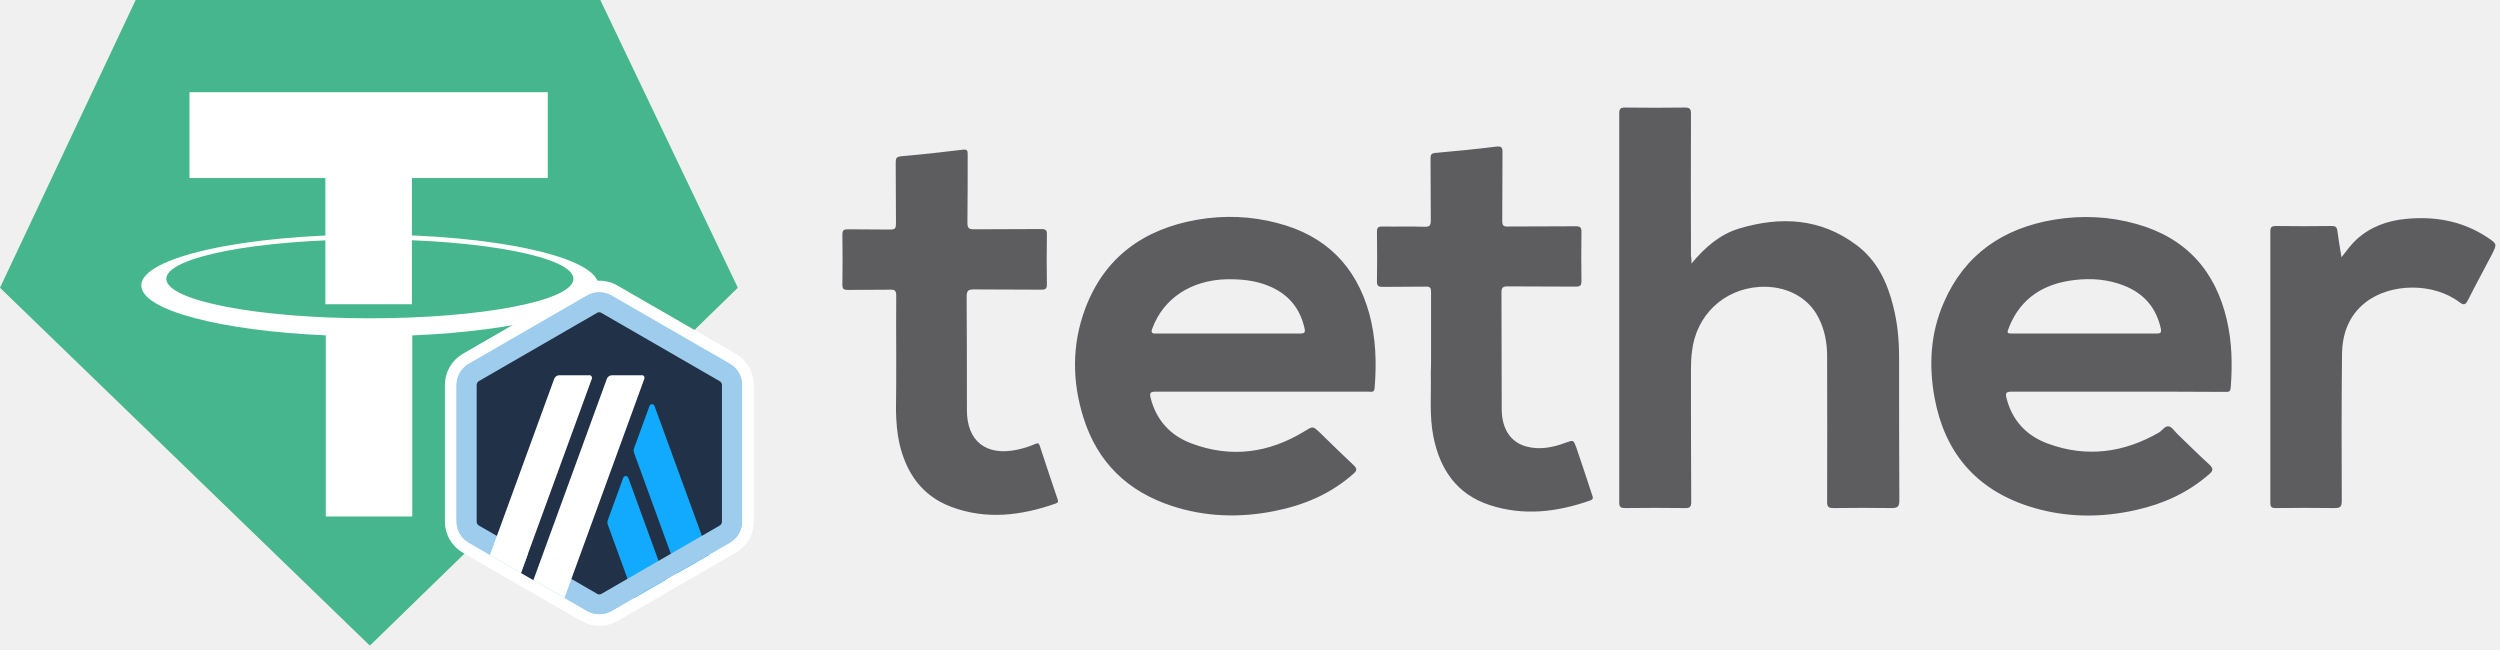
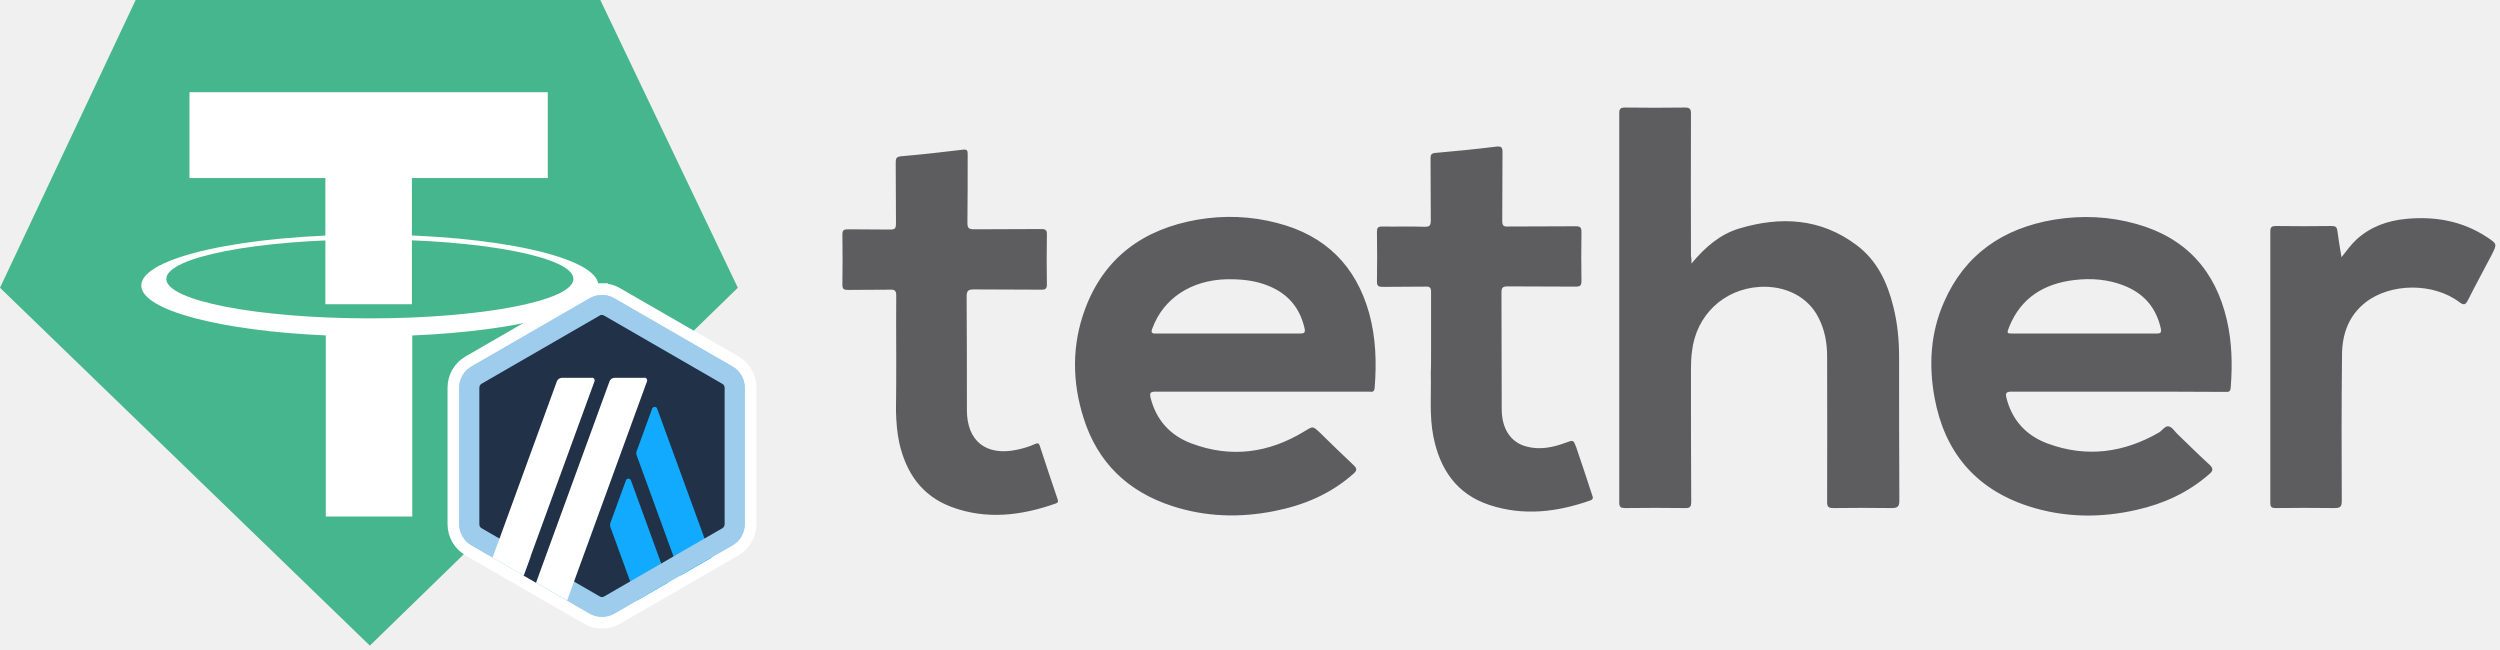
<svg xmlns="http://www.w3.org/2000/svg" width="154" height="40" viewBox="0 0 154 40" fill="none">
-   <g clip-path="url(#clip0_11727_216362)">
-     <path d="M104.195 16.234C105.04 15.219 105.949 14.438 107.129 14.078C109.681 13.312 112.137 13.438 114.337 15.078C115.629 16.031 116.267 17.406 116.633 18.906C116.889 19.922 116.984 20.953 116.984 22C116.984 24.938 116.984 27.875 117 30.828C117 31.219 116.889 31.297 116.506 31.297C115.31 31.281 114.13 31.281 112.934 31.297C112.615 31.297 112.551 31.203 112.551 30.922C112.567 27.938 112.551 24.938 112.551 21.953C112.551 21.125 112.408 20.328 112.025 19.578C111.387 18.297 110 17.578 108.389 17.672C106.173 17.812 104.482 19.422 104.227 21.641C104.179 22 104.163 22.359 104.163 22.719C104.163 25.453 104.163 28.172 104.179 30.906C104.179 31.203 104.115 31.312 103.781 31.297C102.553 31.281 101.325 31.281 100.097 31.297C99.842 31.297 99.746 31.234 99.746 30.969V6.969C99.746 6.688 99.842 6.625 100.113 6.625C101.341 6.641 102.569 6.641 103.796 6.625C104.099 6.625 104.163 6.719 104.163 7C104.147 9.922 104.163 12.859 104.163 15.781C104.195 15.875 104.195 16 104.195 16.234ZM77.74 24.125H71.202C70.851 24.125 70.803 24.203 70.883 24.531C71.234 25.891 72.095 26.828 73.386 27.312C75.826 28.234 78.154 27.906 80.339 26.578C80.881 26.25 80.85 26.219 81.328 26.672C82.014 27.344 82.683 28 83.385 28.656C83.592 28.859 83.608 28.969 83.385 29.172C81.982 30.422 80.323 31.125 78.489 31.484C76.368 31.906 74.264 31.844 72.207 31.172C69.464 30.281 67.614 28.484 66.753 25.766C66.035 23.516 66.019 21.234 66.848 19.016C68.028 15.859 70.436 14.109 73.769 13.531C75.412 13.25 77.054 13.312 78.665 13.734C81.663 14.5 83.528 16.391 84.342 19.297C84.756 20.812 84.804 22.359 84.677 23.906C84.645 24.203 84.469 24.125 84.31 24.125H77.74ZM75.651 20.547H80.052C80.323 20.547 80.435 20.516 80.355 20.203C80.068 18.953 79.335 18.094 78.139 17.609C77.309 17.266 76.432 17.188 75.539 17.203C73.371 17.266 71.68 18.375 70.995 20.203C70.883 20.484 70.931 20.562 71.25 20.547H75.651ZM130.459 24.125H123.921C123.57 24.125 123.522 24.219 123.602 24.531C123.953 25.906 124.83 26.844 126.153 27.328C128.53 28.203 130.826 27.891 132.995 26.641C133.202 26.516 133.361 26.219 133.601 26.266C133.808 26.312 133.951 26.562 134.127 26.734C134.781 27.359 135.418 28 136.088 28.609C136.375 28.875 136.327 29.016 136.056 29.234C134.781 30.344 133.282 31.031 131.623 31.406C129.375 31.922 127.126 31.891 124.926 31.172C121.641 30.094 119.775 27.797 119.169 24.5C118.802 22.5 118.914 20.516 119.743 18.625C121.019 15.688 123.363 14.062 126.536 13.531C128.242 13.25 129.949 13.328 131.607 13.797C134.669 14.656 136.471 16.688 137.173 19.703C137.491 21.078 137.523 22.469 137.412 23.875C137.396 24.172 137.236 24.141 137.045 24.141C134.844 24.125 132.644 24.125 130.459 24.125ZM128.386 20.547H132.835C133.09 20.547 133.154 20.5 133.106 20.234C132.819 18.953 132.07 18.078 130.842 17.594C129.853 17.203 128.817 17.125 127.78 17.25C125.914 17.469 124.495 18.344 123.777 20.109C123.602 20.547 123.602 20.547 124.064 20.547H128.386ZM55.208 21.922C55.208 20.688 55.192 19.438 55.208 18.203C55.208 17.906 55.112 17.828 54.825 17.844C53.964 17.859 53.103 17.844 52.241 17.859C51.986 17.859 51.891 17.812 51.891 17.547C51.907 16.516 51.907 15.484 51.891 14.453C51.891 14.188 51.97 14.125 52.225 14.125C53.103 14.141 53.98 14.125 54.841 14.141C55.144 14.141 55.192 14.047 55.192 13.781C55.176 12.531 55.192 11.281 55.176 10.016C55.176 9.766 55.208 9.656 55.511 9.625C56.786 9.516 58.046 9.375 59.322 9.219C59.593 9.188 59.609 9.297 59.609 9.5C59.609 10.906 59.609 12.328 59.593 13.734C59.593 14.047 59.688 14.125 59.992 14.125C61.379 14.109 62.75 14.125 64.138 14.109C64.425 14.109 64.504 14.188 64.488 14.469C64.472 15.484 64.472 16.5 64.488 17.516C64.488 17.781 64.409 17.844 64.153 17.844C62.766 17.828 61.395 17.844 60.007 17.828C59.657 17.828 59.545 17.891 59.545 18.266C59.561 20.594 59.561 22.922 59.561 25.266C59.561 27.172 60.741 28.109 62.654 27.703C63.021 27.625 63.388 27.516 63.739 27.359C63.914 27.281 63.994 27.281 64.058 27.484C64.409 28.562 64.775 29.656 65.142 30.734C65.19 30.875 65.206 30.953 65.031 31.016C62.91 31.766 60.741 32.031 58.588 31.219C56.77 30.531 55.813 29.109 55.399 27.297C55.255 26.641 55.208 25.969 55.192 25.297C55.208 24.188 55.208 23.062 55.208 21.922ZM88.153 21.891V17.984C88.153 17.734 88.089 17.641 87.818 17.656C86.925 17.672 86.048 17.656 85.155 17.672C84.916 17.672 84.82 17.609 84.82 17.359C84.836 16.328 84.836 15.297 84.82 14.266C84.82 14.031 84.884 13.953 85.139 13.953C86.016 13.969 86.893 13.938 87.754 13.969C88.089 13.984 88.137 13.859 88.137 13.562C88.121 12.297 88.137 11.031 88.121 9.766C88.121 9.578 88.137 9.453 88.392 9.422C89.652 9.312 90.912 9.188 92.171 9.031C92.475 9 92.554 9.062 92.554 9.359C92.538 10.781 92.554 12.188 92.538 13.609C92.538 13.891 92.618 13.969 92.889 13.953C94.276 13.938 95.68 13.953 97.067 13.938C97.354 13.938 97.418 14.016 97.418 14.297C97.402 15.297 97.402 16.312 97.418 17.312C97.418 17.594 97.338 17.656 97.051 17.656C95.664 17.641 94.26 17.656 92.873 17.641C92.57 17.641 92.49 17.719 92.49 18.016C92.506 20.406 92.49 22.797 92.506 25.203C92.506 26.406 93.049 27.234 94.005 27.5C94.85 27.734 95.664 27.562 96.461 27.266C96.924 27.094 96.924 27.094 97.099 27.562C97.434 28.531 97.753 29.516 98.072 30.484C98.12 30.625 98.183 30.75 97.96 30.828C95.919 31.547 93.846 31.797 91.757 31.109C89.716 30.438 88.695 28.891 88.296 26.891C88.041 25.594 88.169 24.297 88.137 23C88.153 22.641 88.153 22.266 88.153 21.891ZM144.237 15.844C144.556 15.438 144.827 15.062 145.162 14.75C146.023 13.969 147.059 13.594 148.207 13.484C149.993 13.312 151.684 13.609 153.199 14.609C153.837 15.031 153.821 15.031 153.486 15.703C153.007 16.625 152.497 17.547 152.035 18.469C151.891 18.75 151.795 18.844 151.492 18.609C149.898 17.406 147.267 17.422 145.72 18.625C144.683 19.438 144.285 20.562 144.269 21.812C144.237 24.828 144.237 27.844 144.253 30.859C144.253 31.234 144.141 31.297 143.79 31.297C142.594 31.281 141.382 31.281 140.186 31.297C139.915 31.297 139.852 31.219 139.852 30.969V14.266C139.852 13.984 139.931 13.922 140.218 13.922C141.351 13.938 142.499 13.938 143.631 13.922C143.87 13.922 143.95 13.984 143.982 14.219C144.045 14.734 144.141 15.266 144.237 15.844Z" fill="#5D5C5F" />
-     <mask id="mask0_11727_216362" style="mask-type:luminance" maskUnits="userSpaceOnUse" x="0" y="0" width="46" height="40">
-       <path d="M45.451 0H0V39.77H45.451V0Z" fill="white" />
-     </mask>
-     <g mask="url(#mask0_11727_216362)">
+   <g clip-path="url(#clip0_14466_80693)">
+     <g clip-path="url(#clip1_14466_80693)">
+       <path d="M104.195 16.234C105.04 15.219 105.949 14.438 107.129 14.078C109.681 13.312 112.137 13.438 114.337 15.078C115.629 16.031 116.267 17.406 116.633 18.906C116.889 19.922 116.984 20.953 116.984 22C116.984 24.938 116.984 27.875 117 30.828C117 31.219 116.889 31.297 116.506 31.297C115.31 31.281 114.13 31.281 112.934 31.297C112.615 31.297 112.551 31.203 112.551 30.922C112.567 27.938 112.551 24.938 112.551 21.953C112.551 21.125 112.408 20.328 112.025 19.578C111.387 18.297 110 17.578 108.389 17.672C106.173 17.812 104.482 19.422 104.227 21.641C104.179 22 104.163 22.359 104.163 22.719C104.163 25.453 104.163 28.172 104.179 30.906C104.179 31.203 104.115 31.312 103.781 31.297C102.553 31.281 101.325 31.281 100.097 31.297C99.842 31.297 99.746 31.234 99.746 30.969V6.969C99.746 6.688 99.842 6.625 100.113 6.625C101.341 6.641 102.569 6.641 103.796 6.625C104.099 6.625 104.163 6.719 104.163 7C104.147 9.922 104.163 12.859 104.163 15.781C104.195 15.875 104.195 16 104.195 16.234ZM77.74 24.125H71.202C70.851 24.125 70.803 24.203 70.883 24.531C71.234 25.891 72.095 26.828 73.386 27.312C75.826 28.234 78.154 27.906 80.339 26.578C80.881 26.25 80.85 26.219 81.328 26.672C82.014 27.344 82.683 28 83.385 28.656C83.592 28.859 83.608 28.969 83.385 29.172C81.982 30.422 80.323 31.125 78.489 31.484C76.368 31.906 74.264 31.844 72.207 31.172C69.464 30.281 67.614 28.484 66.753 25.766C66.035 23.516 66.019 21.234 66.848 19.016C68.028 15.859 70.436 14.109 73.769 13.531C75.412 13.25 77.054 13.312 78.665 13.734C81.663 14.5 83.528 16.391 84.342 19.297C84.756 20.812 84.804 22.359 84.677 23.906C84.645 24.203 84.469 24.125 84.31 24.125H77.74ZM75.651 20.547H80.052C80.323 20.547 80.435 20.516 80.355 20.203C80.068 18.953 79.335 18.094 78.139 17.609C77.309 17.266 76.432 17.188 75.539 17.203C73.371 17.266 71.68 18.375 70.995 20.203C70.883 20.484 70.931 20.562 71.25 20.547H75.651ZM130.459 24.125H123.921C123.57 24.125 123.522 24.219 123.602 24.531C123.953 25.906 124.83 26.844 126.153 27.328C128.53 28.203 130.826 27.891 132.995 26.641C133.202 26.516 133.361 26.219 133.601 26.266C133.808 26.312 133.951 26.562 134.127 26.734C134.781 27.359 135.418 28 136.088 28.609C136.375 28.875 136.327 29.016 136.056 29.234C134.781 30.344 133.282 31.031 131.623 31.406C129.375 31.922 127.126 31.891 124.926 31.172C121.641 30.094 119.775 27.797 119.169 24.5C118.802 22.5 118.914 20.516 119.743 18.625C121.019 15.688 123.363 14.062 126.536 13.531C128.242 13.25 129.949 13.328 131.607 13.797C134.669 14.656 136.471 16.688 137.173 19.703C137.491 21.078 137.523 22.469 137.412 23.875C137.396 24.172 137.236 24.141 137.045 24.141C134.844 24.125 132.644 24.125 130.459 24.125ZM128.386 20.547H132.835C133.09 20.547 133.154 20.5 133.106 20.234C132.819 18.953 132.07 18.078 130.842 17.594C129.853 17.203 128.817 17.125 127.78 17.25C125.914 17.469 124.495 18.344 123.777 20.109C123.602 20.547 123.602 20.547 124.064 20.547H128.386ZM55.208 21.922C55.208 20.688 55.192 19.438 55.208 18.203C55.208 17.906 55.112 17.828 54.825 17.844C53.964 17.859 53.103 17.844 52.241 17.859C51.986 17.859 51.891 17.812 51.891 17.547C51.907 16.516 51.907 15.484 51.891 14.453C51.891 14.188 51.97 14.125 52.225 14.125C53.103 14.141 53.98 14.125 54.841 14.141C55.144 14.141 55.192 14.047 55.192 13.781C55.176 12.531 55.192 11.281 55.176 10.016C55.176 9.766 55.208 9.656 55.511 9.625C56.786 9.516 58.046 9.375 59.322 9.219C59.593 9.188 59.609 9.297 59.609 9.5C59.609 10.906 59.609 12.328 59.593 13.734C59.593 14.047 59.688 14.125 59.992 14.125C61.379 14.109 62.75 14.125 64.138 14.109C64.425 14.109 64.504 14.188 64.488 14.469C64.472 15.484 64.472 16.5 64.488 17.516C64.488 17.781 64.409 17.844 64.153 17.844C62.766 17.828 61.395 17.844 60.007 17.828C59.657 17.828 59.545 17.891 59.545 18.266C59.561 20.594 59.561 22.922 59.561 25.266C59.561 27.172 60.741 28.109 62.654 27.703C63.021 27.625 63.388 27.516 63.739 27.359C63.914 27.281 63.994 27.281 64.058 27.484C64.409 28.562 64.775 29.656 65.142 30.734C65.19 30.875 65.206 30.953 65.031 31.016C62.91 31.766 60.741 32.031 58.588 31.219C56.77 30.531 55.813 29.109 55.399 27.297C55.255 26.641 55.208 25.969 55.192 25.297C55.208 24.188 55.208 23.062 55.208 21.922ZM88.153 21.891V17.984C88.153 17.734 88.089 17.641 87.818 17.656C86.925 17.672 86.048 17.656 85.155 17.672C84.916 17.672 84.82 17.609 84.82 17.359C84.836 16.328 84.836 15.297 84.82 14.266C84.82 14.031 84.884 13.953 85.139 13.953C86.016 13.969 86.893 13.938 87.754 13.969C88.089 13.984 88.137 13.859 88.137 13.562C88.121 12.297 88.137 11.031 88.121 9.766C88.121 9.578 88.137 9.453 88.392 9.422C89.652 9.312 90.912 9.188 92.171 9.031C92.475 9 92.554 9.062 92.554 9.359C92.538 10.781 92.554 12.188 92.538 13.609C92.538 13.891 92.618 13.969 92.889 13.953C94.276 13.938 95.68 13.953 97.067 13.938C97.354 13.938 97.418 14.016 97.418 14.297C97.402 15.297 97.402 16.312 97.418 17.312C97.418 17.594 97.338 17.656 97.051 17.656C95.664 17.641 94.26 17.656 92.873 17.641C92.57 17.641 92.49 17.719 92.49 18.016C92.506 20.406 92.49 22.797 92.506 25.203C92.506 26.406 93.049 27.234 94.005 27.5C94.85 27.734 95.664 27.562 96.461 27.266C96.924 27.094 96.924 27.094 97.099 27.562C97.434 28.531 97.753 29.516 98.072 30.484C98.12 30.625 98.183 30.75 97.96 30.828C95.919 31.547 93.846 31.797 91.757 31.109C89.716 30.438 88.695 28.891 88.296 26.891C88.041 25.594 88.169 24.297 88.137 23C88.153 22.641 88.153 22.266 88.153 21.891ZM144.237 15.844C144.556 15.438 144.827 15.062 145.162 14.75C146.023 13.969 147.059 13.594 148.207 13.484C149.993 13.312 151.684 13.609 153.199 14.609C153.837 15.031 153.821 15.031 153.486 15.703C153.007 16.625 152.497 17.547 152.035 18.469C151.891 18.75 151.795 18.844 151.492 18.609C149.898 17.406 147.267 17.422 145.72 18.625C144.683 19.438 144.285 20.562 144.269 21.812C144.237 24.828 144.237 27.844 144.253 30.859C144.253 31.234 144.141 31.297 143.79 31.297C142.594 31.281 141.382 31.281 140.186 31.297C139.915 31.297 139.852 31.219 139.852 30.969V14.266C139.852 13.984 139.931 13.922 140.218 13.922C141.351 13.938 142.499 13.938 143.631 13.922C143.87 13.922 143.95 13.984 143.982 14.219C144.045 14.734 144.141 15.266 144.237 15.844Z" fill="#5D5C5F" />
+     </g>
+     <g clip-path="url(#clip2_14466_80693)">
      <path d="M8.357 0L0 17.726L22.783 39.77L45.451 17.726L36.979 0H8.357Z" fill="#45B68D" />
      <path d="M33.743 5.68H11.672V10.968H20.043V18.741H25.372V10.968H33.743V5.68Z" fill="white" />
-       <path d="M22.783 19.607C15.858 19.607 10.244 18.519 10.244 17.177C10.244 15.835 15.858 14.747 22.783 14.747C29.708 14.747 35.322 15.835 35.322 17.177C35.322 18.519 29.708 19.607 22.783 19.607ZM36.862 17.582C36.862 15.852 30.559 14.449 22.783 14.449C15.007 14.449 8.703 15.852 8.703 17.582C8.703 19.106 13.591 20.376 20.068 20.657V31.815H25.396V20.661C31.923 20.389 36.862 19.114 36.862 17.582Z" fill="white" />
+       <path d="M22.783 19.611C15.858 19.611 10.244 18.523 10.244 17.181C10.244 15.839 15.858 14.751 22.783 14.751C29.708 14.751 35.322 15.839 35.322 17.181C35.322 18.523 29.708 19.611 22.783 19.611ZM36.862 17.586C36.862 15.856 30.559 14.453 22.783 14.453C15.007 14.453 8.703 15.856 8.703 17.586C8.703 19.11 13.591 20.38 20.068 20.661V31.819H25.396V20.665C31.923 20.393 36.862 19.118 36.862 17.586Z" fill="white" />
    </g>
-     <g clip-path="url(#clip1_11727_216362)">
-       <path d="M36.918 17.648V17.648C37.234 17.65 37.556 17.726 37.844 17.895L45.137 22.101C45.716 22.434 46.071 23.045 46.071 23.714V32.126C46.071 32.795 45.716 33.404 45.137 33.738L37.852 37.945L37.85 37.946C37.556 38.113 37.24 38.192 36.918 38.192C36.599 38.192 36.273 38.115 35.982 37.944V37.943L28.699 33.739C28.12 33.406 27.765 32.795 27.765 32.126V23.714C27.765 23.045 28.12 22.434 28.699 22.101L35.984 17.895L35.986 17.893C36.278 17.727 36.591 17.65 36.91 17.648V17.648H36.918ZM29.723 23.761V32.086L36.918 36.24L44.113 32.086V23.77L36.911 19.61L29.723 23.761Z" fill="#9DCCED" stroke="white" stroke-width="0.72" />
-       <path d="M28.797 24.037V31.814C28.797 32.315 29.059 32.767 29.495 33.021L36.233 36.909C36.661 37.155 37.193 37.155 37.622 36.909L44.359 33.021C44.788 32.775 45.058 32.315 45.058 31.814V24.037C45.058 23.537 44.796 23.085 44.359 22.831L37.622 18.942C37.193 18.696 36.661 18.696 36.233 18.942L29.495 22.831C29.067 23.077 28.805 23.537 28.805 24.037H28.797Z" fill="#213147" />
-       <path d="M38.392 29.431L37.432 32.066C37.408 32.138 37.408 32.217 37.432 32.296L39.083 36.828L40.995 35.725L38.702 29.431C38.646 29.288 38.448 29.288 38.392 29.431Z" fill="#12AAFF" />
-       <path d="M40.319 25.006C40.263 24.863 40.065 24.863 40.009 25.006L39.049 27.64C39.025 27.712 39.025 27.791 39.049 27.87L41.755 35.291L43.668 34.188L40.319 25.014V25.006Z" fill="#12AAFF" />
-       <path d="M36.918 19.238C36.966 19.238 37.013 19.254 37.053 19.278L44.338 23.484C44.425 23.531 44.473 23.627 44.473 23.722V32.134C44.473 32.229 44.418 32.324 44.338 32.372L37.053 36.578C37.013 36.602 36.966 36.618 36.918 36.618C36.87 36.618 36.823 36.602 36.783 36.578L29.498 32.372C29.411 32.324 29.363 32.229 29.363 32.134V23.714C29.363 23.619 29.419 23.523 29.498 23.476L36.783 19.27C36.823 19.246 36.87 19.23 36.918 19.23V19.238ZM36.918 18.008C36.656 18.008 36.402 18.071 36.164 18.206L28.879 22.412C28.411 22.682 28.125 23.174 28.125 23.714V32.126C28.125 32.666 28.411 33.158 28.879 33.428L36.164 37.633C36.394 37.769 36.656 37.832 36.918 37.832C37.18 37.832 37.434 37.769 37.672 37.633L44.957 33.428C45.425 33.158 45.711 32.666 45.711 32.126V23.714C45.711 23.174 45.425 22.682 44.957 22.412L37.664 18.206C37.434 18.071 37.172 18.008 36.91 18.008H36.918Z" fill="#9DCCED" />
-       <path d="M32.094 35.298L32.768 33.457L34.117 34.576L32.856 35.735L32.094 35.298Z" fill="#213147" />
-       <path d="M36.298 23.117H34.449C34.314 23.117 34.187 23.205 34.14 23.332L30.18 34.188L32.092 35.291L36.457 23.332C36.497 23.221 36.417 23.109 36.306 23.109L36.298 23.117Z" fill="white" />
-       <path d="M39.541 23.117H37.692C37.557 23.117 37.431 23.205 37.383 23.332L32.859 35.728L34.772 36.831L39.692 23.332C39.732 23.221 39.653 23.109 39.541 23.109V23.117Z" fill="white" />
-     </g>
+     <path d="M37.082 17.811V17.812C37.398 17.814 37.72 17.89 38.008 18.059L45.301 22.265C45.88 22.598 46.235 23.209 46.235 23.878V32.29C46.235 32.959 45.88 33.569 45.301 33.902L38.016 38.109L38.014 38.11C37.72 38.277 37.404 38.356 37.082 38.356C36.763 38.356 36.437 38.279 36.147 38.108V38.107L28.863 33.903C28.284 33.57 27.929 32.959 27.929 32.29V23.878C27.929 23.209 28.284 22.598 28.863 22.265L36.148 18.059L36.15 18.057C36.442 17.892 36.755 17.814 37.074 17.812V17.811H37.082ZM29.887 23.925V32.25L37.082 36.404L44.277 32.25V23.934L37.075 19.774L29.887 23.925Z" fill="#9DCCED" stroke="white" stroke-width="0.72" />
+     <path d="M28.961 24.201V31.979C28.961 32.478 29.223 32.931 29.659 33.185L36.397 37.074C36.825 37.319 37.357 37.319 37.786 37.074L44.523 33.185C44.952 32.939 45.222 32.478 45.222 31.979V24.201C45.222 23.701 44.96 23.249 44.523 22.995L37.786 19.106C37.357 18.86 36.825 18.86 36.397 19.106L29.659 22.995C29.231 23.241 28.969 23.701 28.969 24.201H28.961Z" fill="#213147" />
+     <path d="M38.556 29.591L37.596 32.226C37.572 32.298 37.572 32.377 37.596 32.456L39.247 36.988L41.159 35.885L38.866 29.591C38.81 29.449 38.612 29.449 38.556 29.591Z" fill="#12AAFF" />
+     <path d="M40.483 25.17C40.427 25.027 40.229 25.027 40.173 25.17L39.213 27.804C39.189 27.876 39.189 27.955 39.213 28.035L41.919 35.455L43.832 34.352L40.483 25.178V25.17Z" fill="#12AAFF" />
+     <path d="M37.082 19.402C37.13 19.402 37.177 19.418 37.217 19.442L44.502 23.648C44.59 23.695 44.637 23.791 44.637 23.886V32.298C44.637 32.393 44.582 32.488 44.502 32.536L37.217 36.742C37.177 36.766 37.13 36.782 37.082 36.782C37.035 36.782 36.987 36.766 36.947 36.742L29.662 32.536C29.575 32.488 29.527 32.393 29.527 32.298V23.878C29.527 23.783 29.583 23.687 29.662 23.64L36.947 19.434C36.987 19.41 37.035 19.394 37.082 19.394V19.402ZM37.082 18.172C36.82 18.172 36.566 18.235 36.328 18.37L29.043 22.576C28.575 22.846 28.289 23.338 28.289 23.878V32.29C28.289 32.83 28.575 33.322 29.043 33.592L36.328 37.798C36.558 37.932 36.82 37.996 37.082 37.996C37.344 37.996 37.598 37.932 37.836 37.798L45.121 33.592C45.59 33.322 45.875 32.83 45.875 32.29V23.878C45.875 23.338 45.59 22.846 45.121 22.576L37.828 18.37C37.598 18.235 37.336 18.172 37.074 18.172H37.082Z" fill="#9DCCED" />
+     <path d="M32.258 35.458L32.932 33.617L34.282 34.736L33.02 35.895L32.258 35.458Z" fill="#213147" />
+     <path d="M36.462 23.274H34.613C34.478 23.274 34.351 23.361 34.304 23.488L30.344 34.344L32.256 35.447L36.621 23.488C36.661 23.377 36.581 23.266 36.47 23.266L36.462 23.274Z" fill="white" />
+     <path d="M39.706 23.274H37.856C37.721 23.274 37.595 23.361 37.547 23.488L33.023 35.884L34.936 36.987L39.856 23.488C39.896 23.377 39.817 23.266 39.706 23.266V23.274Z" fill="white" />
  </g>
  <defs>
-     <clipPath id="clip0_11727_216362">
+     <clipPath id="clip0_14466_80693">
      <rect width="154" height="40" fill="white" />
    </clipPath>
-     <clipPath id="clip1_11727_216362">
-       <rect width="20" height="22" fill="white" transform="translate(27 17)" />
+     <clipPath id="clip1_14466_80693">
+       <rect width="101.824" height="25.132" fill="white" transform="translate(51.8906 6.625)" />
+     </clipPath>
+     <clipPath id="clip2_14466_80693">
+       <rect width="45.451" height="39.77" fill="white" />
    </clipPath>
  </defs>
</svg>
